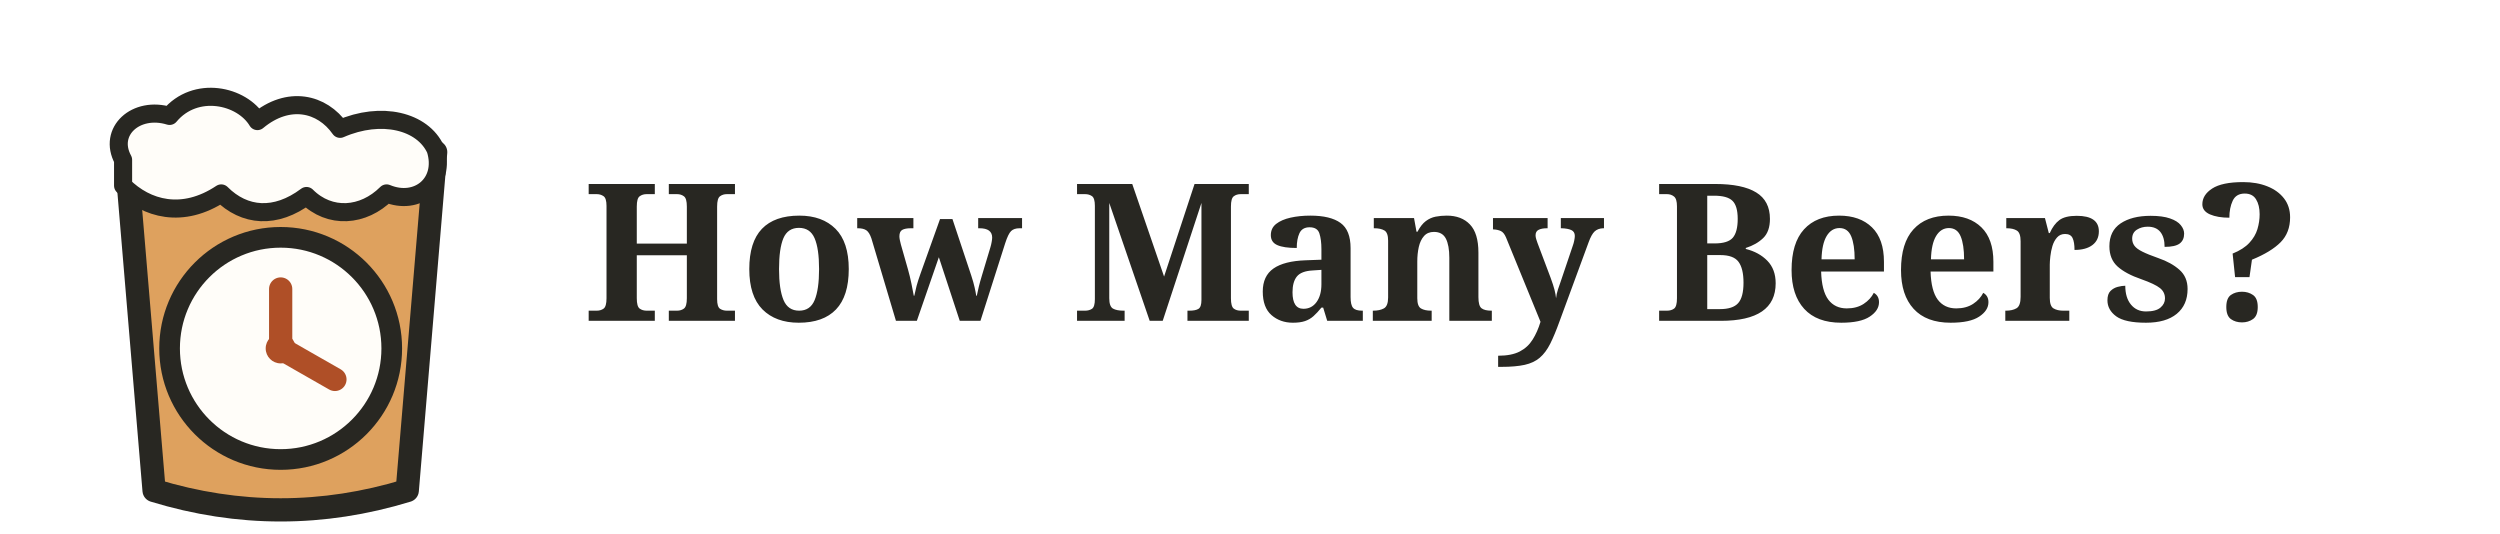
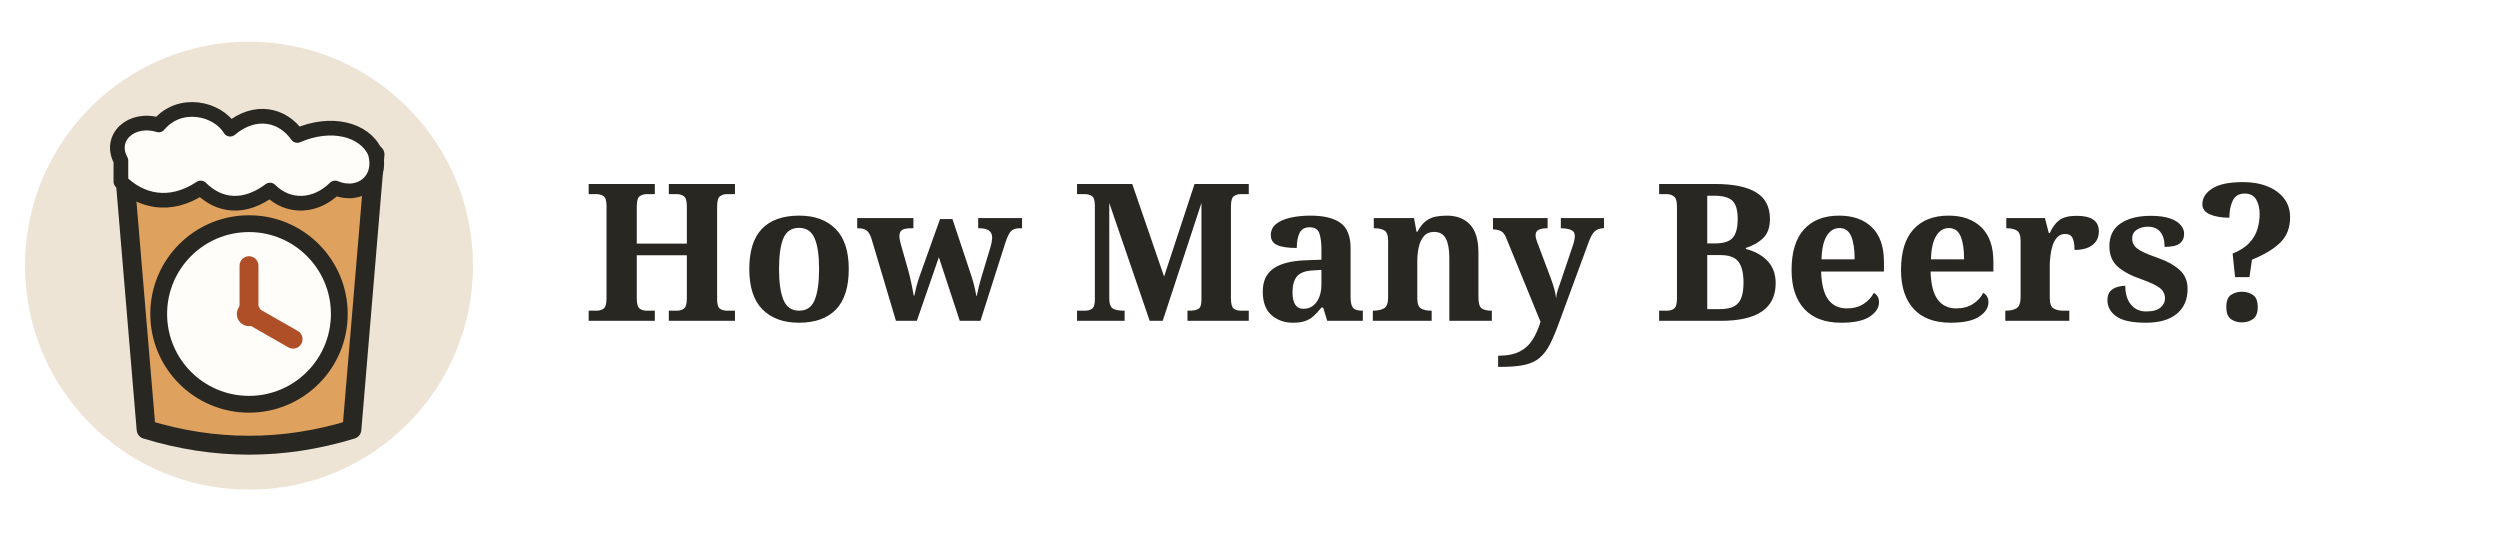
<svg xmlns="http://www.w3.org/2000/svg" width="600" height="128" viewBox="0 0 600 128" role="img" aria-label="How Many Beers?">
-   <g transform="translate(-12,-10) scale(.62)">
-     <g stroke-linejoin="round" stroke-linecap="round">
-       <path d="M68 75 H188 L177 206 Q128 221 79 206 Z" fill="#DEA15E" stroke="#282722" stroke-width="9" />
-       <path d="M67 78 C61 67 72 57 85 61 C95 49 113 53 119 63 C131 53 144 56 151 66 C167 59 183 63 188 74 C192 87 181 96 169 91 C160 100 147 101 138 92 C126 101 114 100 105 91 C90 101 76 97 67 88 Z" fill="#FFFDF9" stroke="#282722" stroke-width="7" />
-       <circle cx="128" cy="151" r="43" fill="#FFFDF9" stroke="#282722" stroke-width="8" />
-       <path d="M128 128 V151 L149 163" fill="none" stroke="#AF4F27" stroke-width="9" />
-       <circle cx="128" cy="151" r="5.8" fill="#AF4F27" />
+   <g transform="translate(6,10) scale(.42)">
+     <circle cx="128" cy="128" r="128" fill="#EEE4D5" />
+     <g transform="translate(-25.6,-25.6) scale(1.2)">
+       <g stroke-linejoin="round" stroke-linecap="round">
+         <path d="M68 75 H188 L177 206 Q128 221 79 206 Z" fill="#DEA15E" stroke="#282722" stroke-width="9" />
+         <path d="M67 78 C61 67 72 57 85 61 C95 49 113 53 119 63 C131 53 144 56 151 66 C167 59 183 63 188 74 C192 87 181 96 169 91 C160 100 147 101 138 92 C126 101 114 100 105 91 C90 101 76 97 67 88 Z" fill="#FFFDF9" stroke="#282722" stroke-width="7" />
+         <circle cx="128" cy="151" r="43" fill="#FFFDF9" stroke="#282722" stroke-width="8" />
+         <path d="M128 128 V151 L149 163" fill="none" stroke="#AF4F27" stroke-width="9" />
+         <circle cx="128" cy="151" r="5.8" fill="#AF4F27" />
+       </g>
    </g>
  </g>
  <text x="140" y="77" fill="#282722" font-family="Georgia,serif" font-size="46" font-weight="bold">How Many Beers?</text>
</svg>
